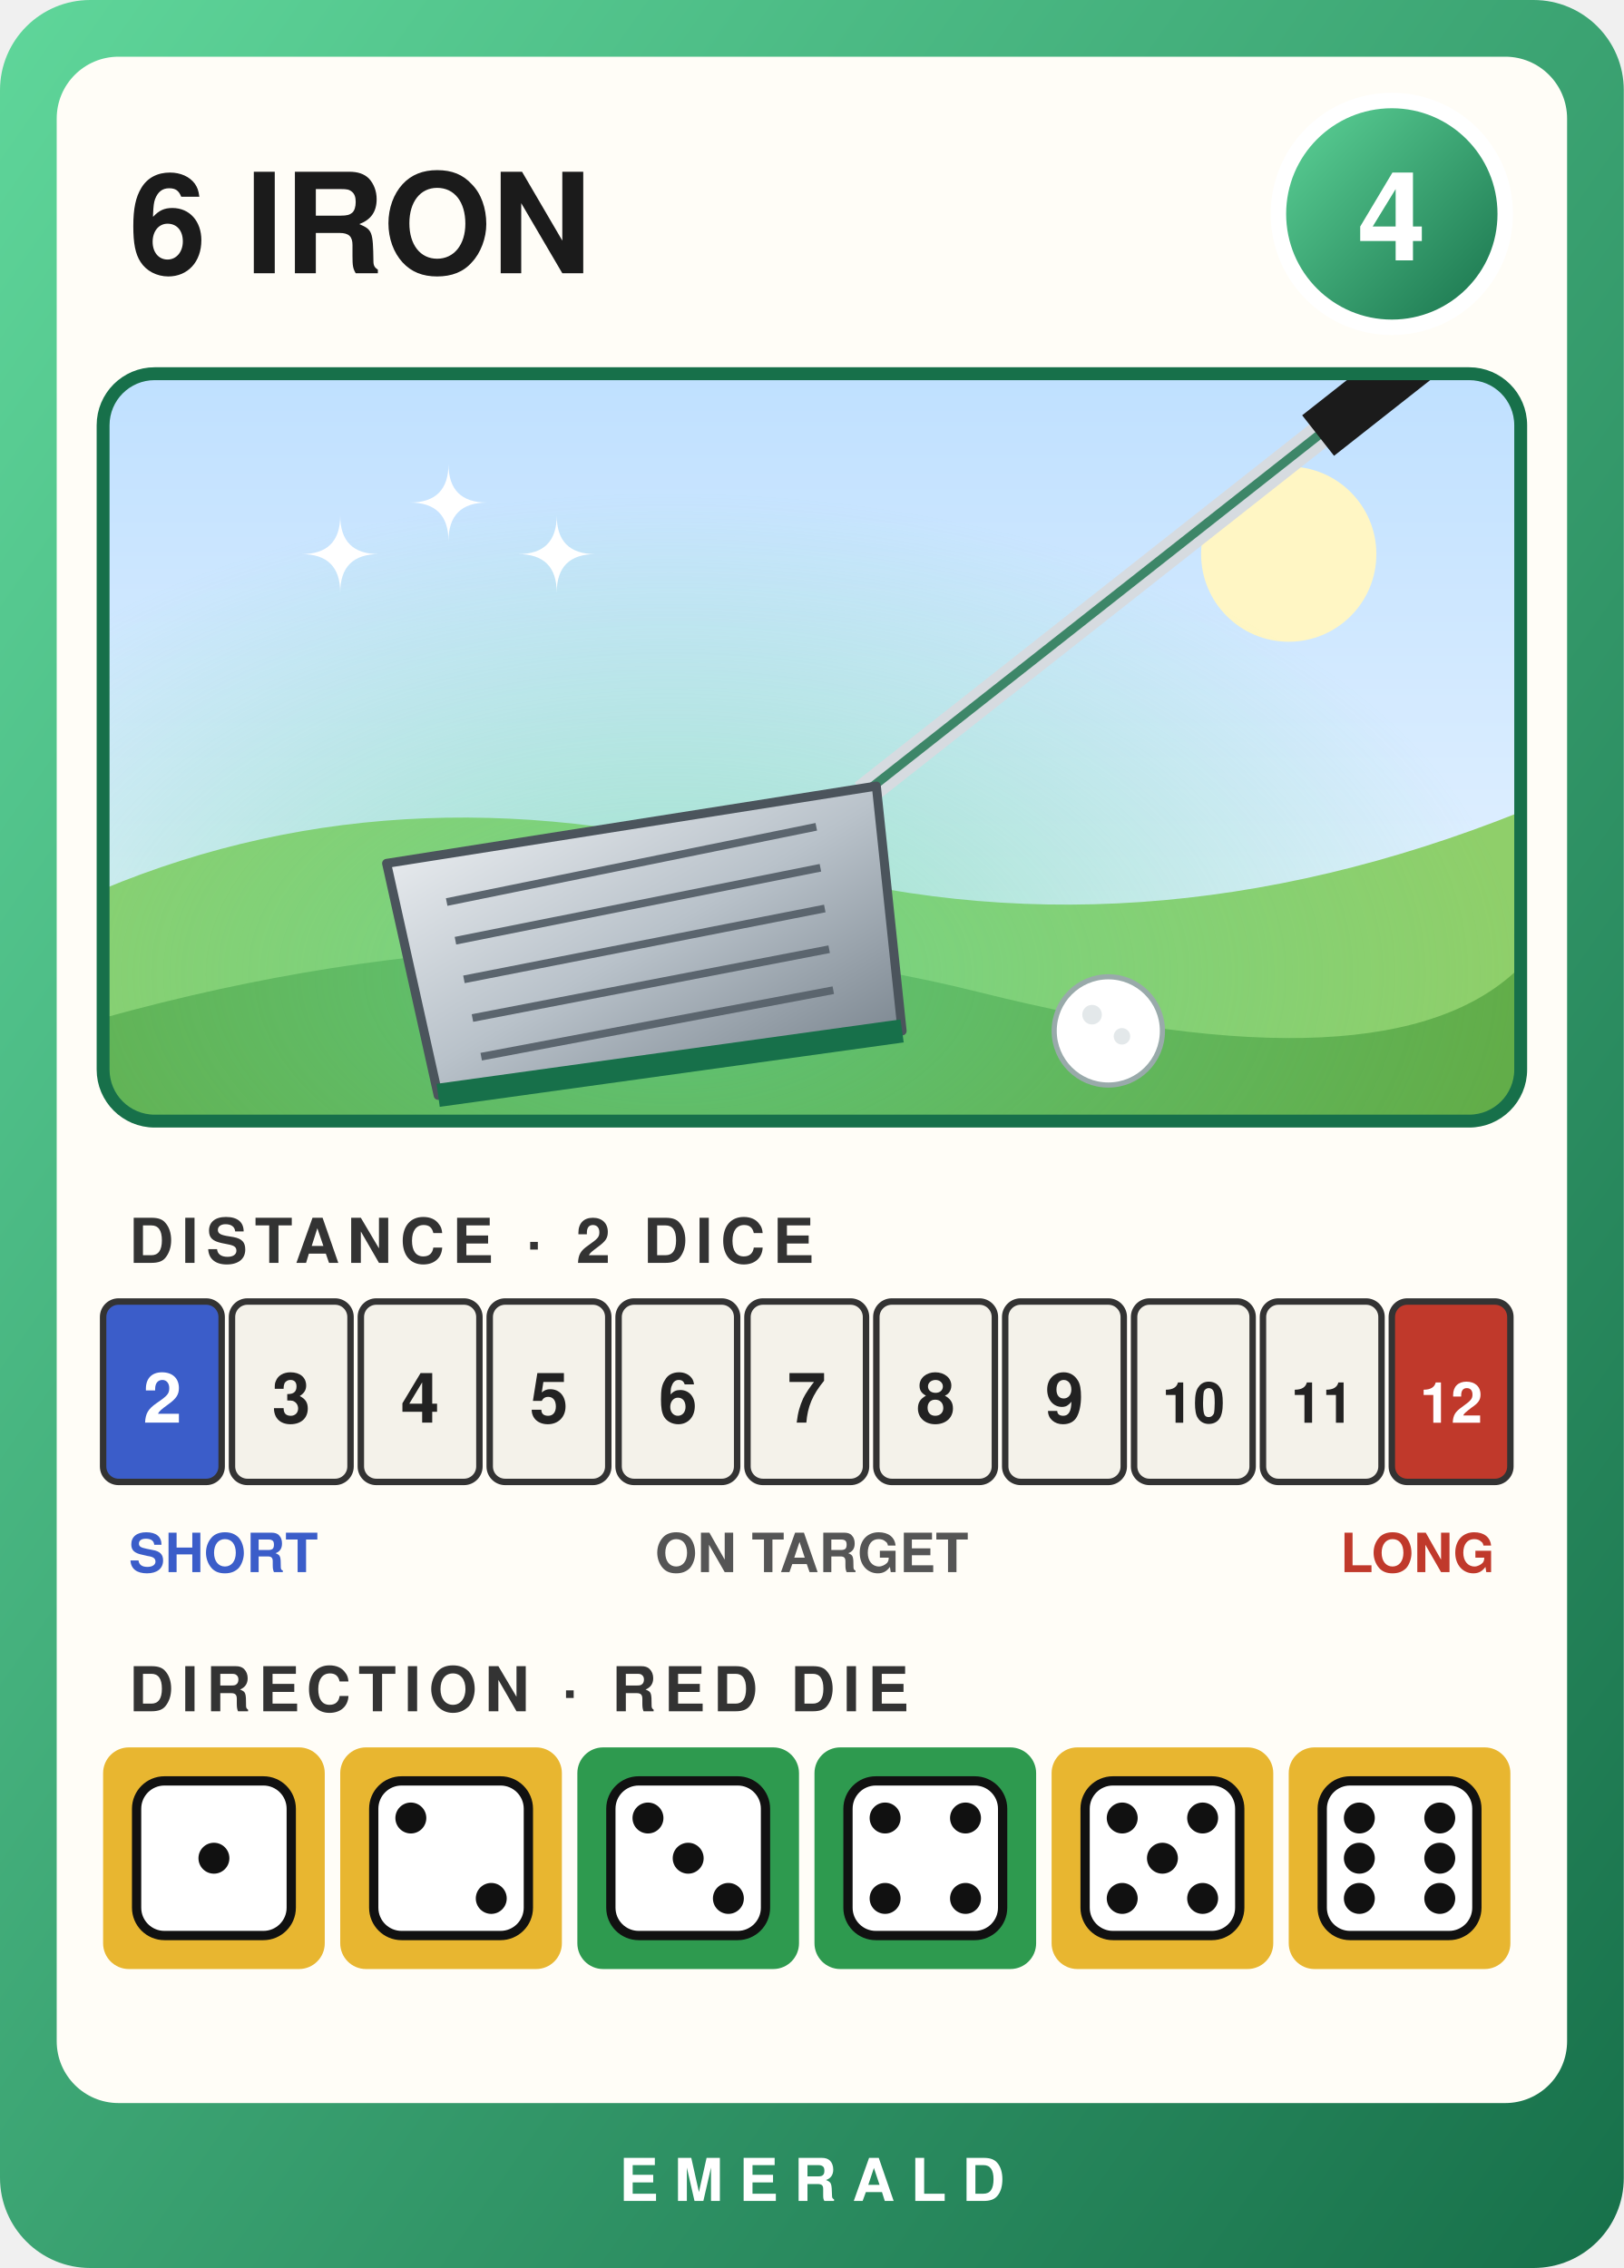
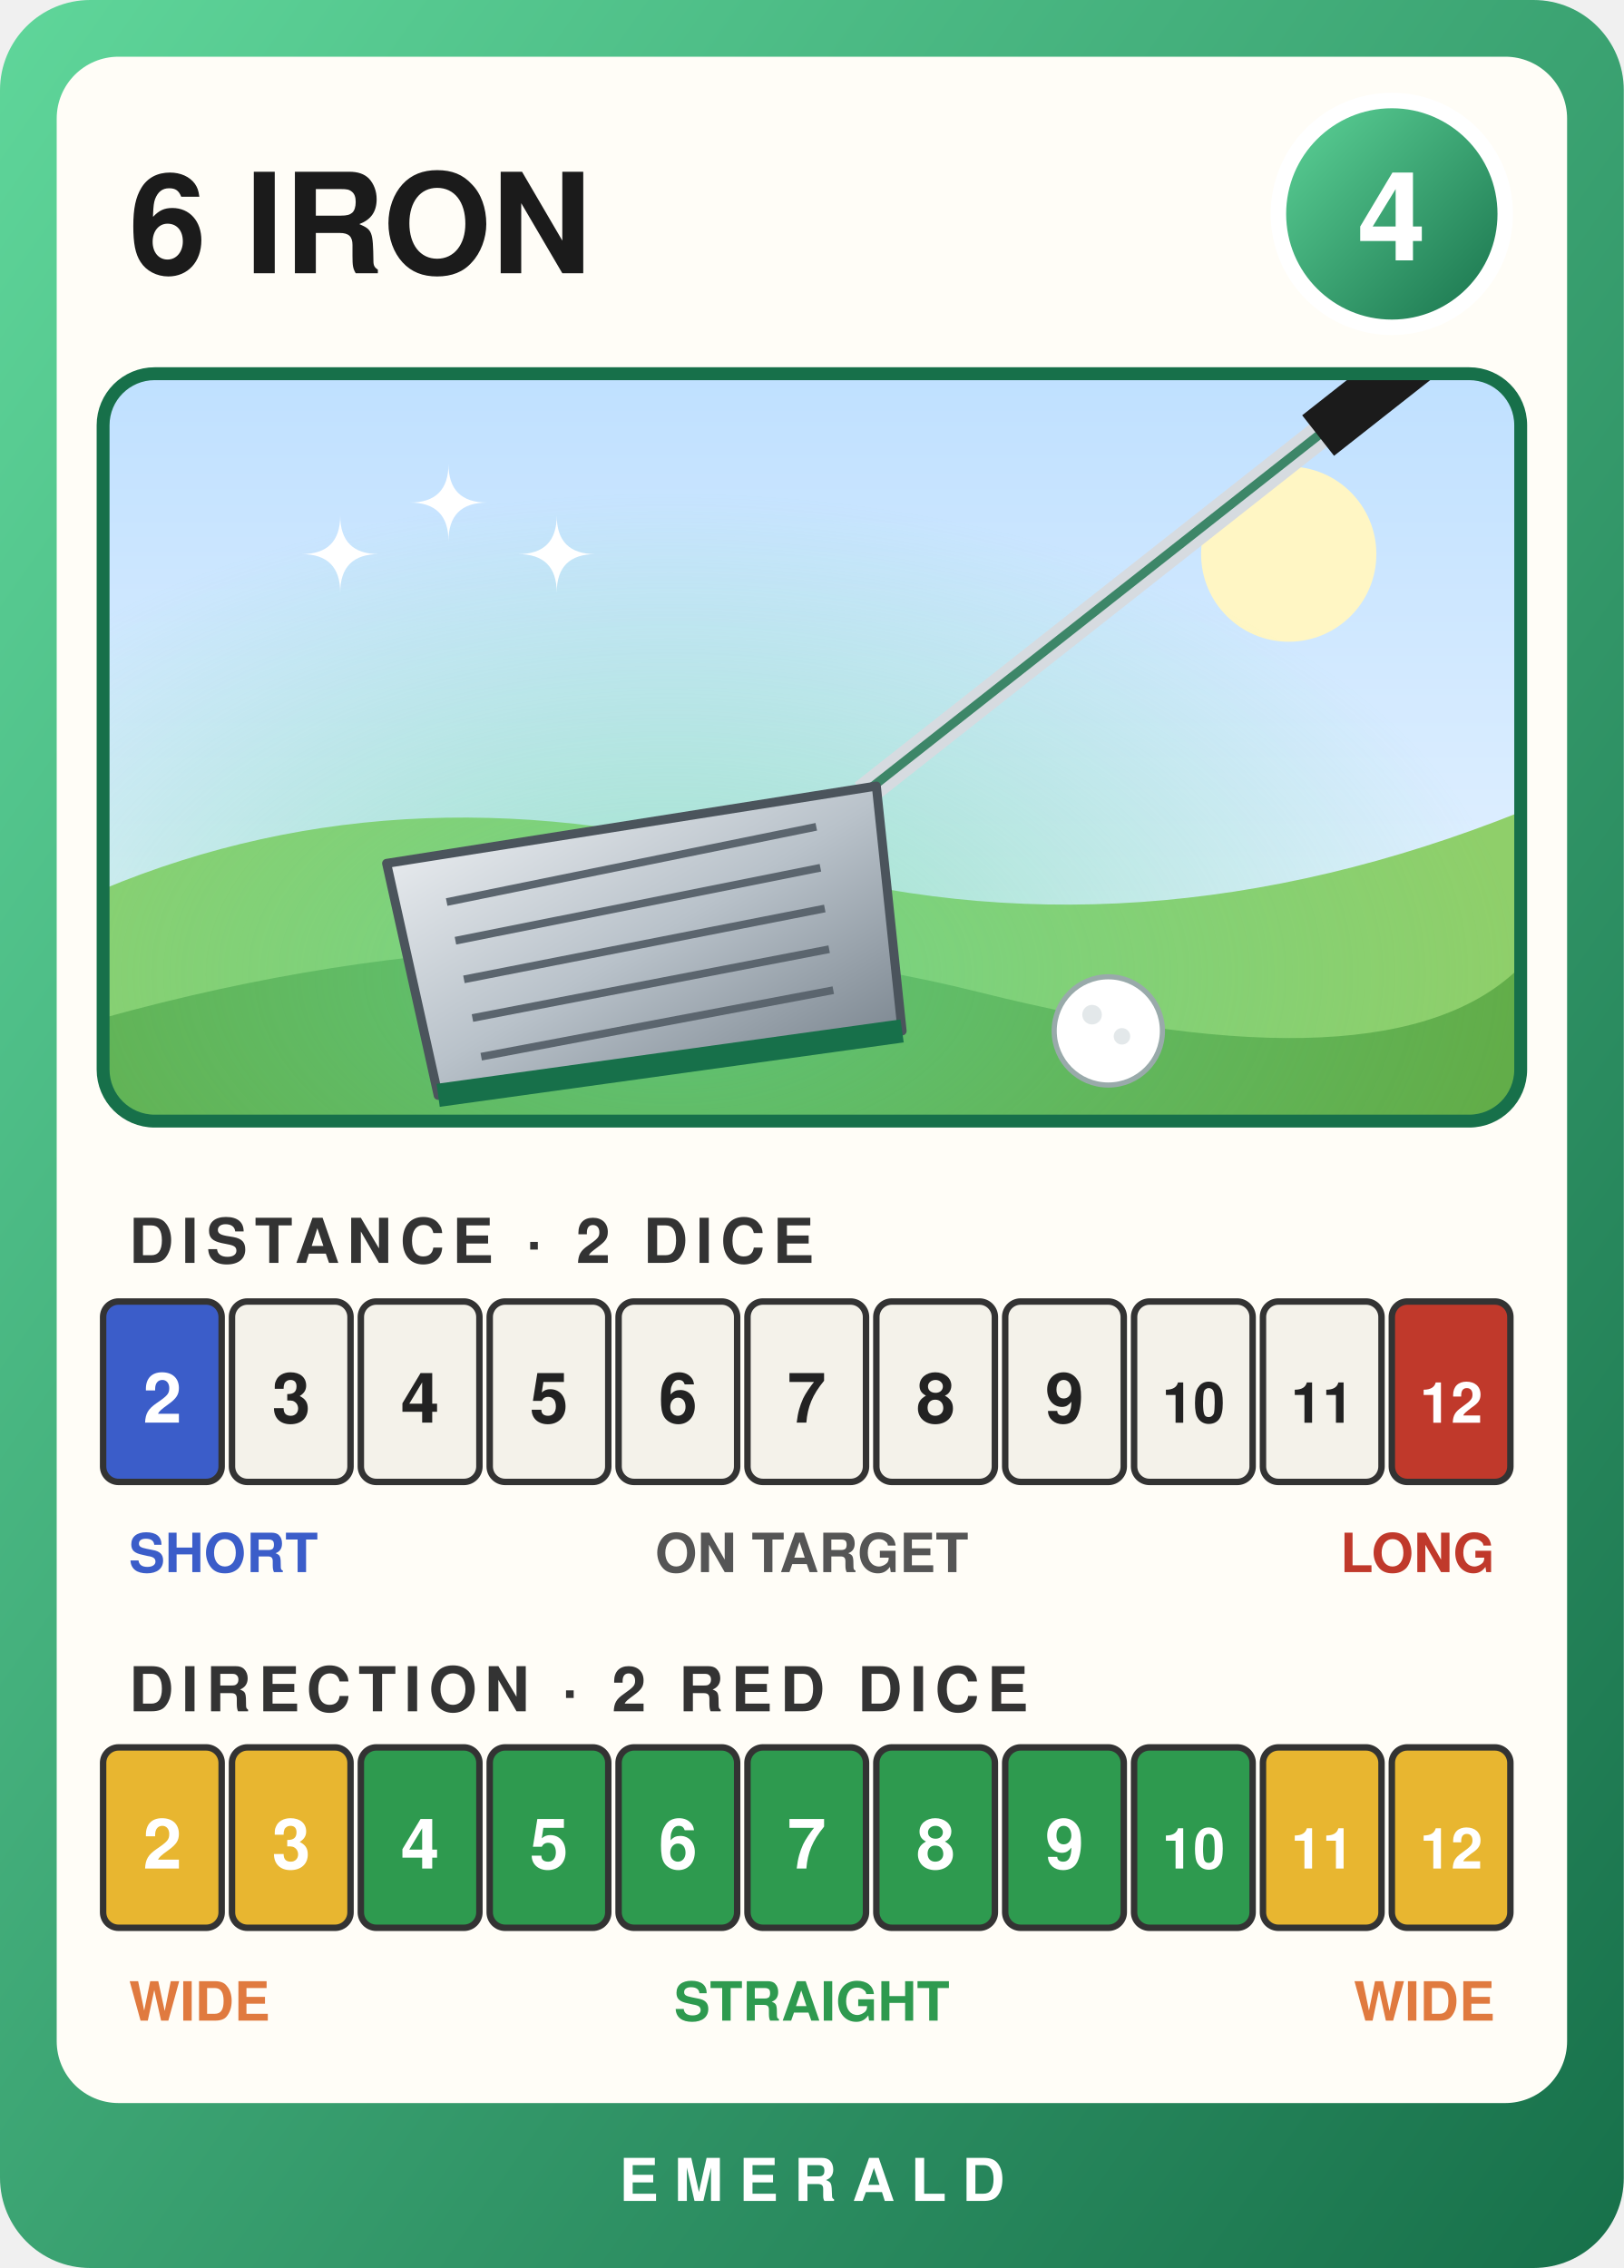
<svg xmlns="http://www.w3.org/2000/svg" width="63mm" height="88mm" viewBox="0 0 63 88" font-family="Helvetica, Arial, sans-serif">
  <defs>
    <linearGradient id="fri64" x1="0" y1="0" x2="1" y2="1">
      <stop offset="0" stop-color="#5fd69a" />
      <stop offset="1" stop-color="#17704a" />
    </linearGradient>
    <clipPath id="arti64">
      <rect x="4" y="14.5" width="55" height="29" rx="2" />
    </clipPath>
  </defs>
  <rect width="63" height="88" rx="3.5" fill="url(#fri64)" />
  <rect x="2.2" y="2.2" width="58.6" height="79.4" rx="2.4" fill="#fffdf7" />
  <text x="5" y="10.6" font-size="5.4" font-weight="800" fill="#1b1b1b">6 IRON</text>
  <circle cx="54" cy="8.3" r="4.4" fill="url(#fri64)" stroke="#fff" stroke-width="0.6" />
  <text x="54" y="10.1" text-anchor="middle" font-size="4.8" font-weight="800" fill="#fff">4</text>
  <g clip-path="url(#arti64)">
    <g transform="translate(4 14.5)">
      <defs>
        <linearGradient id="skyi64" x1="0" y1="0" x2="0" y2="1">
          <stop offset="0" stop-color="#bfe0ff" />
          <stop offset="1" stop-color="#f2f8ff" />
        </linearGradient>
        <linearGradient id="steeli64" x1="0" y1="0" x2="1" y2="1">
          <stop offset="0" stop-color="#f4f6f8" />
          <stop offset="0.5" stop-color="#b9c2ca" />
          <stop offset="1" stop-color="#6f7a84" />
        </linearGradient>
        <radialGradient id="headi64" cx="0.35" cy="0.3" r="0.8">
          <stop offset="0" stop-color="#5a6574" />
          <stop offset="1" stop-color="#11161d" />
        </radialGradient>
        <radialGradient id="woodi64" cx="0.35" cy="0.3" r="0.8">
          <stop offset="0" stop-color="#c58a50" />
          <stop offset="1" stop-color="#5a3315" />
        </radialGradient>
        <radialGradient id="glowi64" cx="0.4" cy="0.75" r="0.6">
          <stop offset="0" stop-color="#5fd69a" stop-opacity="0.55" />
          <stop offset="1" stop-color="#5fd69a" stop-opacity="0" />
        </radialGradient>
      </defs>
      <rect width="55" height="31" fill="url(#skyi64)" />
      <circle cx="46" cy="7" r="3.4" fill="#fff6c4" />
      <path d="M0 20 Q 12 15 26 19 T 55 17 V31 H0 Z" fill="#8fcf6a" />
      <path d="M0 25 Q 18 20 34 24 T 55 23 V31 H0 Z" fill="#62ad49" />
      <rect width="55" height="31" fill="url(#glowi64)" />
      <line x1="29.5" y1="16.3" x2="54" y2="-3" stroke="#d6dbe0" stroke-width="1.1" />
      <line x1="29.5" y1="16.3" x2="54" y2="-3" stroke="#17704a" stroke-width="0.35" opacity="0.8" />
      <line x1="47.14" y1="2.4" x2="54" y2="-3" stroke="#1b1b1b" stroke-width="2" />
      <polygon points="11,19 30,16 31,25.5 13,28" fill="url(#steeli64)" stroke="#4b545c" stroke-width="0.35" stroke-linejoin="round" />
      <line x1="13.33" y1="20.5" x2="27.67" y2="17.58" stroke="#5b656e" stroke-width="0.3" />
      <line x1="13.67" y1="22" x2="27.83" y2="19.17" stroke="#5b656e" stroke-width="0.3" />
      <line x1="14" y1="23.5" x2="28" y2="20.75" stroke="#5b656e" stroke-width="0.3" />
      <line x1="14.33" y1="25" x2="28.17" y2="22.33" stroke="#5b656e" stroke-width="0.3" />
      <line x1="14.67" y1="26.5" x2="28.33" y2="23.92" stroke="#5b656e" stroke-width="0.3" />
      <line x1="13" y1="28" x2="31" y2="25.5" stroke="#17704a" stroke-width="0.9" />
      <circle cx="39" cy="25.5" r="2.1" fill="#fff" stroke="#9aa" stroke-width="0.2" />
      <circle cx="38.37" cy="24.87" r="0.38" fill="#e3e8ea" />
      <circle cx="39.53" cy="25.71" r="0.32" fill="#e3e8ea" />
      <path d="M 9.2 5.5 Q 9.2 7 10.7 7 Q 9.2 7 9.2 8.5 Q 9.2 7 7.7 7 Q 9.2 7 9.2 5.5 Z" fill="#fff" />
      <path d="M 13.4 3.5 Q 13.4 5 14.9 5 Q 13.4 5 13.4 6.5 Q 13.4 5 11.9 5 Q 13.4 5 13.4 3.5 Z" fill="#fff" />
      <path d="M 17.6 5.5 Q 17.6 7 19.1 7 Q 17.6 7 17.6 8.5 Q 17.6 7 16.1 7 Q 17.6 7 17.6 5.5 Z" fill="#fff" />
    </g>
  </g>
  <rect x="4" y="14.5" width="55" height="29" rx="2" fill="none" stroke="#17704a" stroke-width="0.5" />
  <text x="5" y="49" font-size="2.4" font-weight="800" fill="#333" letter-spacing="0.3">DISTANCE · 2 DICE</text>
  <rect x="4" y="50.5" width="4.6" height="7" rx="0.6" fill="#3b5dc9" stroke="#333" stroke-width="0.25" />
  <text x="6.3" y="55.2" text-anchor="middle" font-size="2.7" font-weight="800" fill="#fff">2</text>
  <rect x="9" y="50.5" width="4.6" height="7" rx="0.6" fill="#f4f2ea" stroke="#333" stroke-width="0.25" />
  <text x="11.3" y="55.2" text-anchor="middle" font-size="2.7" font-weight="800" fill="#222">3</text>
  <rect x="14" y="50.5" width="4.6" height="7" rx="0.6" fill="#f4f2ea" stroke="#333" stroke-width="0.25" />
  <text x="16.3" y="55.2" text-anchor="middle" font-size="2.7" font-weight="800" fill="#222">4</text>
  <rect x="19" y="50.5" width="4.6" height="7" rx="0.6" fill="#f4f2ea" stroke="#333" stroke-width="0.25" />
  <text x="21.3" y="55.2" text-anchor="middle" font-size="2.7" font-weight="800" fill="#222">5</text>
  <rect x="24" y="50.5" width="4.6" height="7" rx="0.6" fill="#f4f2ea" stroke="#333" stroke-width="0.25" />
  <text x="26.3" y="55.2" text-anchor="middle" font-size="2.7" font-weight="800" fill="#222">6</text>
  <rect x="29" y="50.5" width="4.6" height="7" rx="0.6" fill="#f4f2ea" stroke="#333" stroke-width="0.25" />
  <text x="31.3" y="55.2" text-anchor="middle" font-size="2.7" font-weight="800" fill="#222">7</text>
  <rect x="34" y="50.5" width="4.6" height="7" rx="0.6" fill="#f4f2ea" stroke="#333" stroke-width="0.25" />
  <text x="36.3" y="55.2" text-anchor="middle" font-size="2.7" font-weight="800" fill="#222">8</text>
  <rect x="39" y="50.5" width="4.6" height="7" rx="0.6" fill="#f4f2ea" stroke="#333" stroke-width="0.25" />
  <text x="41.3" y="55.2" text-anchor="middle" font-size="2.7" font-weight="800" fill="#222">9</text>
  <rect x="44" y="50.5" width="4.6" height="7" rx="0.6" fill="#f4f2ea" stroke="#333" stroke-width="0.25" />
  <text x="46.3" y="55.2" text-anchor="middle" font-size="2.2" font-weight="800" fill="#222">10</text>
  <rect x="49" y="50.5" width="4.6" height="7" rx="0.6" fill="#f4f2ea" stroke="#333" stroke-width="0.25" />
  <text x="51.3" y="55.2" text-anchor="middle" font-size="2.2" font-weight="800" fill="#222">11</text>
  <rect x="54" y="50.5" width="4.6" height="7" rx="0.6" fill="#c0392b" stroke="#333" stroke-width="0.25" />
  <text x="56.3" y="55.2" text-anchor="middle" font-size="2.2" font-weight="800" fill="#fff">12</text>
  <text x="5" y="61" font-size="2.1" fill="#3b5dc9" font-weight="800">SHORT</text>
  <text x="31.5" y="61" text-anchor="middle" font-size="2.1" fill="#555" font-weight="800">ON TARGET</text>
  <text x="58" y="61" text-anchor="end" font-size="2.1" fill="#c0392b" font-weight="800">LONG</text>
-   <text x="5" y="66.4" font-size="2.4" font-weight="800" fill="#333" letter-spacing="0.3">DIRECTION · RED DIE</text>
-   <rect x="4" y="67.8" width="8.6" height="8.6" rx="1" fill="#e8b630" />
-   <rect x="5.3" y="69.1" width="6" height="6" rx="1.08" fill="#fff" stroke="#111" stroke-width="0.36" />
-   <circle cx="8.3" cy="72.1" r="0.6" fill="#111" />
-   <rect x="13.2" y="67.8" width="8.6" height="8.6" rx="1" fill="#e8b630" />
-   <rect x="14.5" y="69.1" width="6" height="6" rx="1.08" fill="#fff" stroke="#111" stroke-width="0.36" />
-   <circle cx="15.94" cy="70.54" r="0.6" fill="#111" />
-   <circle cx="19.06" cy="73.66" r="0.6" fill="#111" />
-   <rect x="22.4" y="67.8" width="8.6" height="8.6" rx="1" fill="#2e9a4f" />
-   <rect x="23.7" y="69.1" width="6" height="6" rx="1.08" fill="#fff" stroke="#111" stroke-width="0.36" />
-   <circle cx="25.14" cy="70.54" r="0.6" fill="#111" />
-   <circle cx="26.7" cy="72.1" r="0.6" fill="#111" />
-   <circle cx="28.26" cy="73.66" r="0.6" fill="#111" />
-   <rect x="31.6" y="67.8" width="8.6" height="8.6" rx="1" fill="#2e9a4f" />
-   <rect x="32.9" y="69.1" width="6" height="6" rx="1.08" fill="#fff" stroke="#111" stroke-width="0.36" />
-   <circle cx="34.34" cy="70.54" r="0.6" fill="#111" />
-   <circle cx="37.46" cy="70.54" r="0.6" fill="#111" />
-   <circle cx="34.34" cy="73.66" r="0.6" fill="#111" />
-   <circle cx="37.46" cy="73.66" r="0.6" fill="#111" />
-   <rect x="40.8" y="67.8" width="8.6" height="8.6" rx="1" fill="#e8b630" />
-   <rect x="42.1" y="69.1" width="6" height="6" rx="1.08" fill="#fff" stroke="#111" stroke-width="0.36" />
-   <circle cx="43.54" cy="70.54" r="0.6" fill="#111" />
-   <circle cx="46.66" cy="70.54" r="0.6" fill="#111" />
-   <circle cx="45.1" cy="72.1" r="0.6" fill="#111" />
-   <circle cx="43.54" cy="73.66" r="0.6" fill="#111" />
-   <circle cx="46.66" cy="73.66" r="0.6" fill="#111" />
-   <rect x="50" y="67.8" width="8.6" height="8.6" rx="1" fill="#e8b630" />
-   <rect x="51.3" y="69.1" width="6" height="6" rx="1.08" fill="#fff" stroke="#111" stroke-width="0.36" />
-   <circle cx="52.74" cy="70.54" r="0.6" fill="#111" />
-   <circle cx="55.86" cy="70.54" r="0.6" fill="#111" />
-   <circle cx="52.74" cy="72.1" r="0.6" fill="#111" />
-   <circle cx="55.86" cy="72.1" r="0.6" fill="#111" />
-   <circle cx="52.74" cy="73.66" r="0.6" fill="#111" />
-   <circle cx="55.86" cy="73.66" r="0.6" fill="#111" />
+   <text x="5" y="66.4" font-size="2.4" font-weight="800" fill="#333" letter-spacing="0.3">DIRECTION · 2 RED DICE</text>
+   <rect x="4" y="67.8" width="4.6" height="7" rx="0.6" fill="#e8b630" stroke="#333" stroke-width="0.25" />
+   <text x="6.3" y="72.5" text-anchor="middle" font-size="2.7" font-weight="800" fill="#fff">2</text>
+   <rect x="9" y="67.8" width="4.6" height="7" rx="0.6" fill="#e8b630" stroke="#333" stroke-width="0.25" />
+   <text x="11.3" y="72.5" text-anchor="middle" font-size="2.7" font-weight="800" fill="#fff">3</text>
+   <rect x="14" y="67.8" width="4.6" height="7" rx="0.6" fill="#2e9a4f" stroke="#333" stroke-width="0.25" />
+   <text x="16.3" y="72.5" text-anchor="middle" font-size="2.7" font-weight="800" fill="#fff">4</text>
+   <rect x="19" y="67.8" width="4.6" height="7" rx="0.6" fill="#2e9a4f" stroke="#333" stroke-width="0.25" />
+   <text x="21.3" y="72.5" text-anchor="middle" font-size="2.7" font-weight="800" fill="#fff">5</text>
+   <rect x="24" y="67.8" width="4.6" height="7" rx="0.6" fill="#2e9a4f" stroke="#333" stroke-width="0.25" />
+   <text x="26.3" y="72.5" text-anchor="middle" font-size="2.7" font-weight="800" fill="#fff">6</text>
+   <rect x="29" y="67.8" width="4.6" height="7" rx="0.6" fill="#2e9a4f" stroke="#333" stroke-width="0.25" />
+   <text x="31.3" y="72.5" text-anchor="middle" font-size="2.7" font-weight="800" fill="#fff">7</text>
+   <rect x="34" y="67.8" width="4.6" height="7" rx="0.6" fill="#2e9a4f" stroke="#333" stroke-width="0.25" />
+   <text x="36.3" y="72.5" text-anchor="middle" font-size="2.7" font-weight="800" fill="#fff">8</text>
+   <rect x="39" y="67.8" width="4.6" height="7" rx="0.6" fill="#2e9a4f" stroke="#333" stroke-width="0.25" />
+   <text x="41.3" y="72.5" text-anchor="middle" font-size="2.7" font-weight="800" fill="#fff">9</text>
+   <rect x="44" y="67.8" width="4.6" height="7" rx="0.6" fill="#2e9a4f" stroke="#333" stroke-width="0.25" />
+   <text x="46.3" y="72.5" text-anchor="middle" font-size="2.2" font-weight="800" fill="#fff">10</text>
+   <rect x="49" y="67.8" width="4.6" height="7" rx="0.6" fill="#e8b630" stroke="#333" stroke-width="0.25" />
+   <text x="51.3" y="72.5" text-anchor="middle" font-size="2.2" font-weight="800" fill="#fff">11</text>
+   <rect x="54" y="67.8" width="4.6" height="7" rx="0.6" fill="#e8b630" stroke="#333" stroke-width="0.25" />
+   <text x="56.3" y="72.5" text-anchor="middle" font-size="2.2" font-weight="800" fill="#fff">12</text>
+   <text x="5" y="78.4" font-size="2.1" fill="#e07a3f" font-weight="800">WIDE</text>
+   <text x="31.5" y="78.4" text-anchor="middle" font-size="2.1" fill="#2e9a4f" font-weight="800">STRAIGHT</text>
+   <text x="58" y="78.4" text-anchor="end" font-size="2.1" fill="#e07a3f" font-weight="800">WIDE</text>
  <text x="31.5" y="85.4" text-anchor="middle" font-size="2.3" font-weight="800" fill="#fff" letter-spacing="0.6">EMERALD</text>
</svg>
